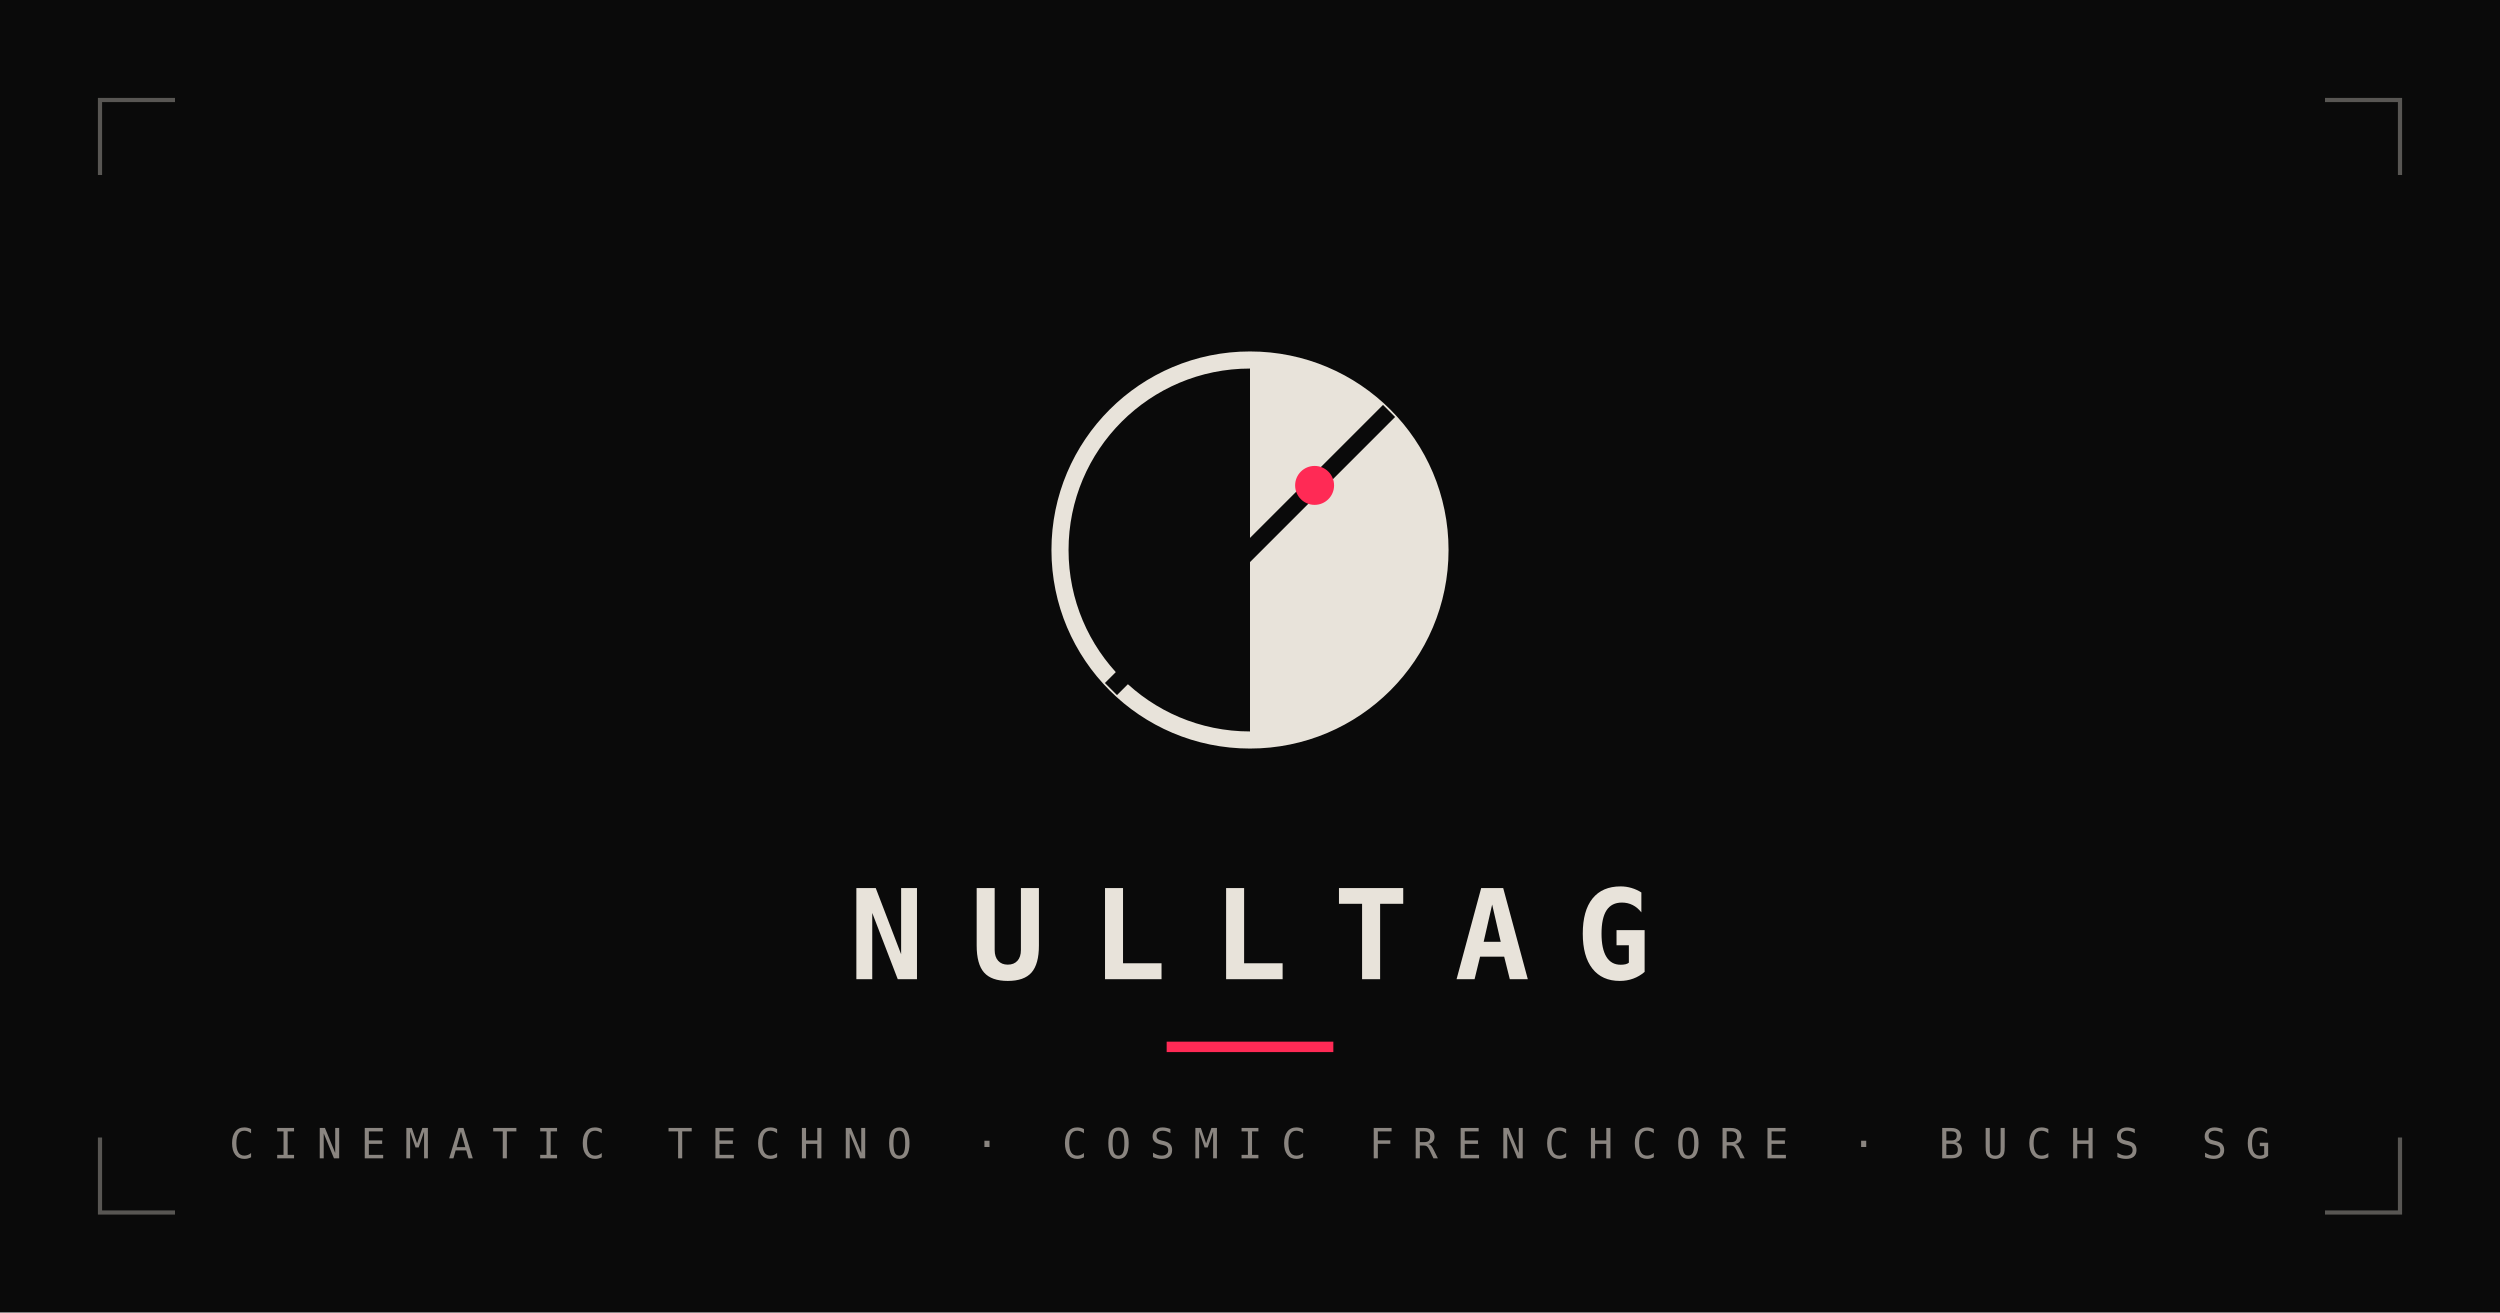
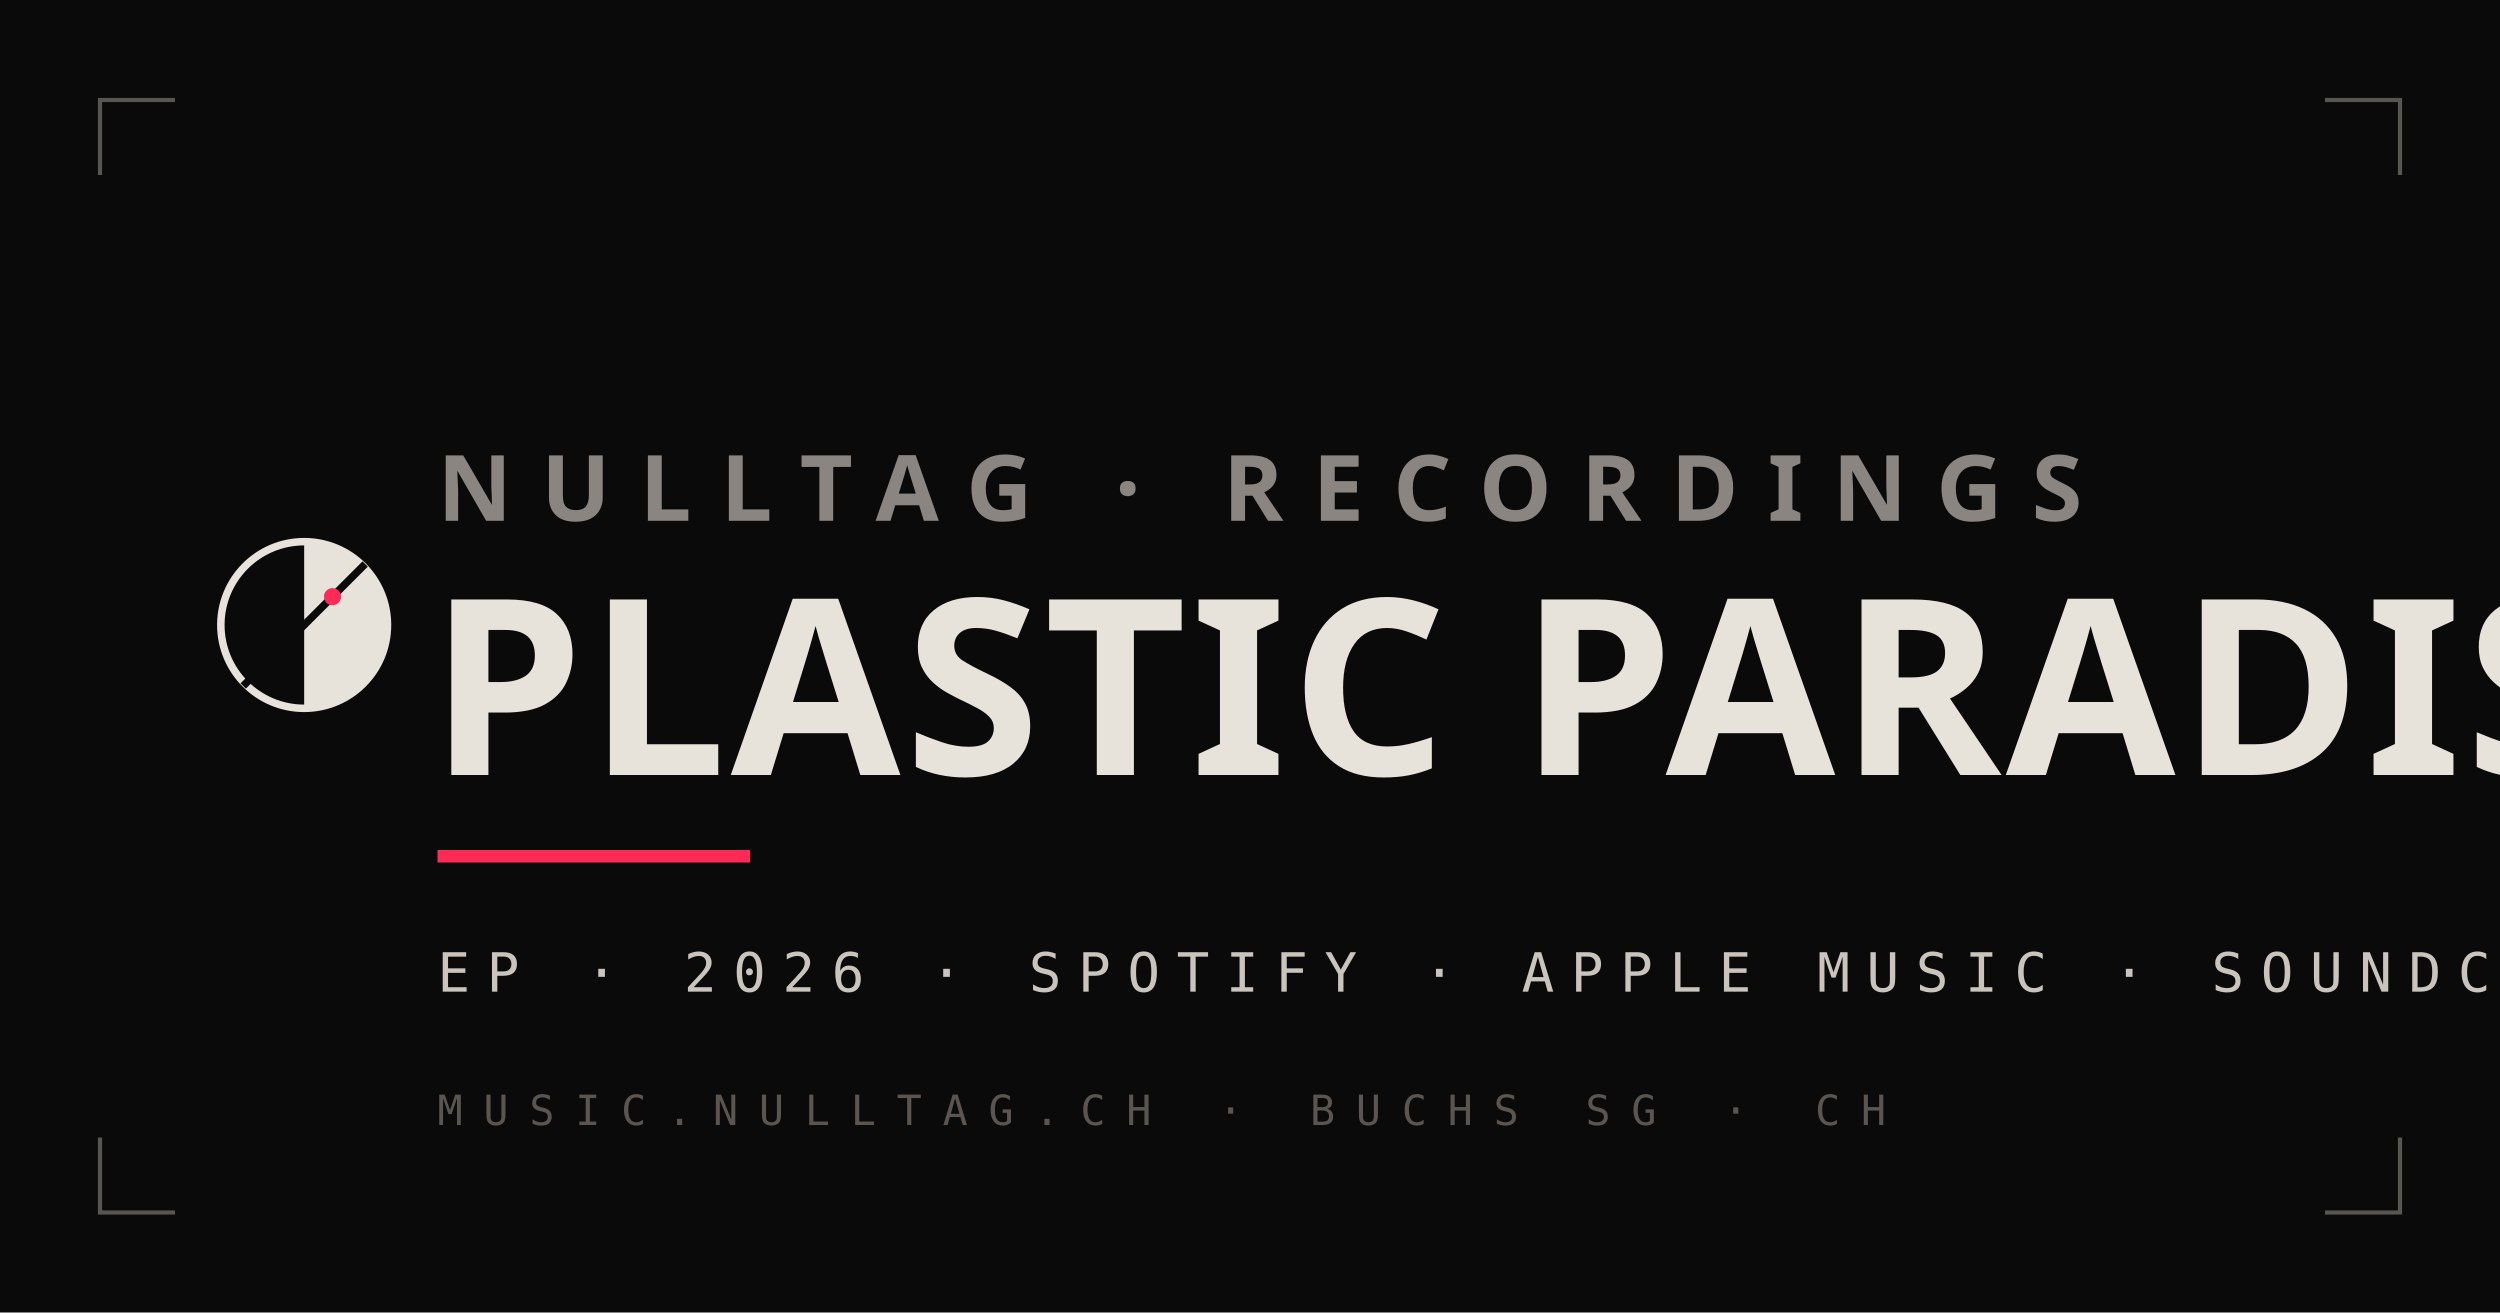
- <svg xmlns="http://www.w3.org/2000/svg" viewBox="0 0 1200 630" role="img" aria-label="NULLTAG — music.nulltag.ch">
+ <svg xmlns="http://www.w3.org/2000/svg" viewBox="0 0 1200 630" role="img" aria-label="Plastic Paradise EP — NULLTAG">
  <rect width="1200" height="630" fill="#0a0a0a" />
  <g stroke="#e8e3da" stroke-width="2" opacity="0.35" fill="none">
    <path d="M48 84 V48 H84" />
    <path d="M1116 48 H1152 V84" />
    <path d="M48 546 V582 H84" />
    <path d="M1116 582 H1152 V546" />
  </g>
-   <g transform="translate(486,150) scale(2.28)">
+   <g transform="translate(96,250)">
    <circle cx="50" cy="50" r="40" fill="none" stroke="#e8e3da" stroke-width="3.6" />
    <path d="M50,10 A40,40 0 0,1 50,90 Z" fill="#e8e3da" />
    <line x1="22" y1="78" x2="78" y2="22" stroke="#0a0a0a" stroke-width="3.6" stroke-linecap="square" />
    <circle cx="63.6" cy="36.4" r="4.1" fill="#ff2a55" />
  </g>
-   <text x="600" y="470" font-family="'JetBrains Mono','SF Mono',ui-monospace,Menlo,Consolas,monospace" font-size="60" font-weight="700" fill="#e8e3da" text-anchor="middle" letter-spacing="22">NULLTAG</text>
-   <rect x="560" y="500" width="80" height="5" fill="#ff2a55" />
-   <text x="600" y="556" font-family="'JetBrains Mono','SF Mono',ui-monospace,Menlo,Consolas,monospace" font-size="20" fill="#8a8580" text-anchor="middle" letter-spacing="9">CINEMATIC TECHNO · COSMIC FRENCHCORE · BUCHS SG</text>
+   <text x="210" y="250" font-family="'Arial Narrow','Oswald',Impact,sans-serif" font-size="44" font-weight="700" fill="#8a8580" letter-spacing="14">NULLTAG · RECORDINGS</text>
+   <text x="206" y="372" font-family="'Arial Narrow','Oswald',Impact,sans-serif" font-size="118" font-weight="800" fill="#e8e3da" letter-spacing="2">PLASTIC PARADISE EP</text>
+   <rect x="210" y="408" width="150" height="6" fill="#ff2a55" />
+   <text x="210" y="476" font-family="'JetBrains Mono','SF Mono',ui-monospace,Menlo,Consolas,monospace" font-size="26" fill="#c9c4bc" letter-spacing="8">EP · 2026 · SPOTIFY · APPLE MUSIC · SOUNDCLOUD</text>
+   <text x="210" y="540" font-family="'JetBrains Mono','SF Mono',ui-monospace,Menlo,Consolas,monospace" font-size="20" fill="#5a5550" letter-spacing="10">MUSIC.NULLTAG.CH · BUCHS SG · CH</text>
</svg>
